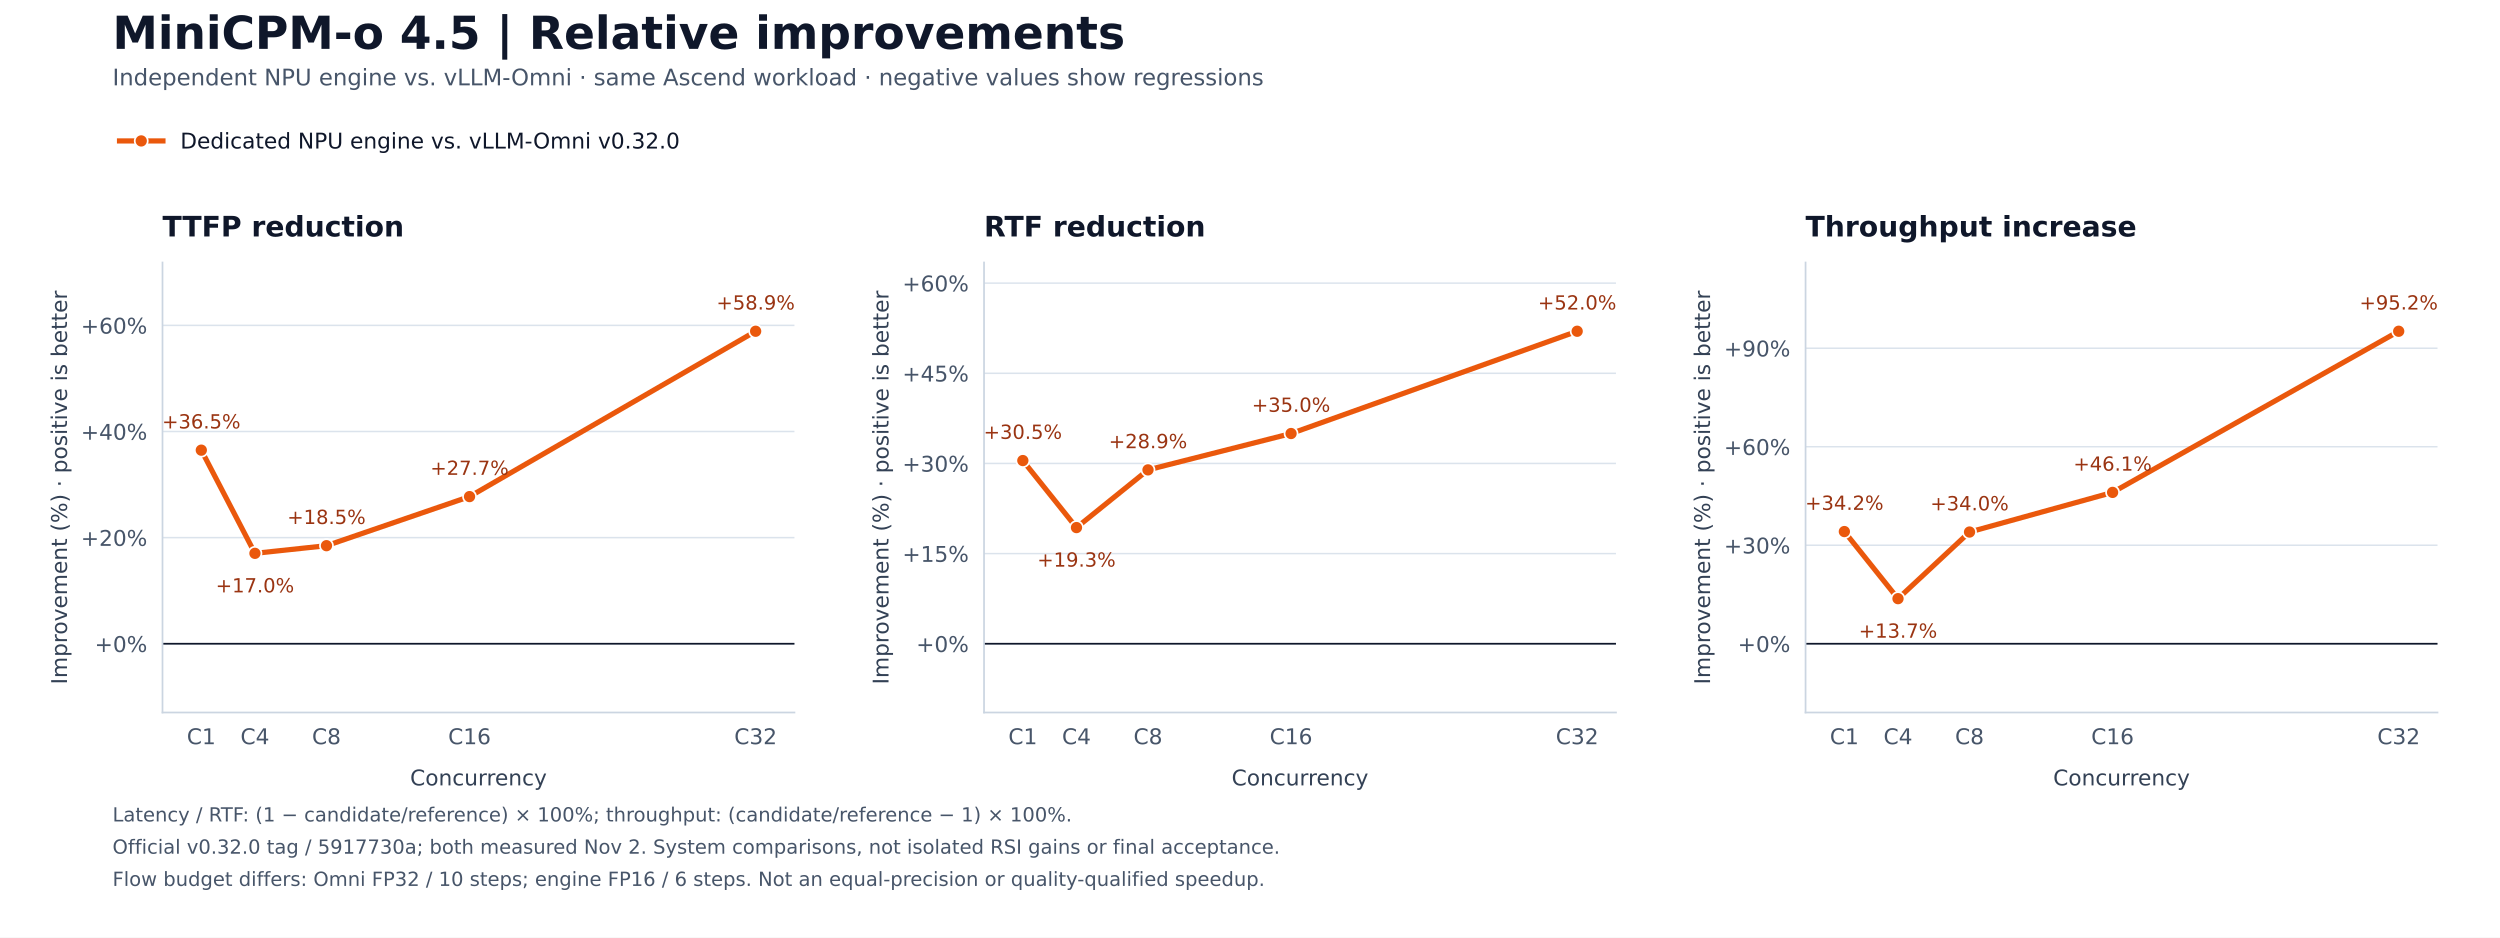
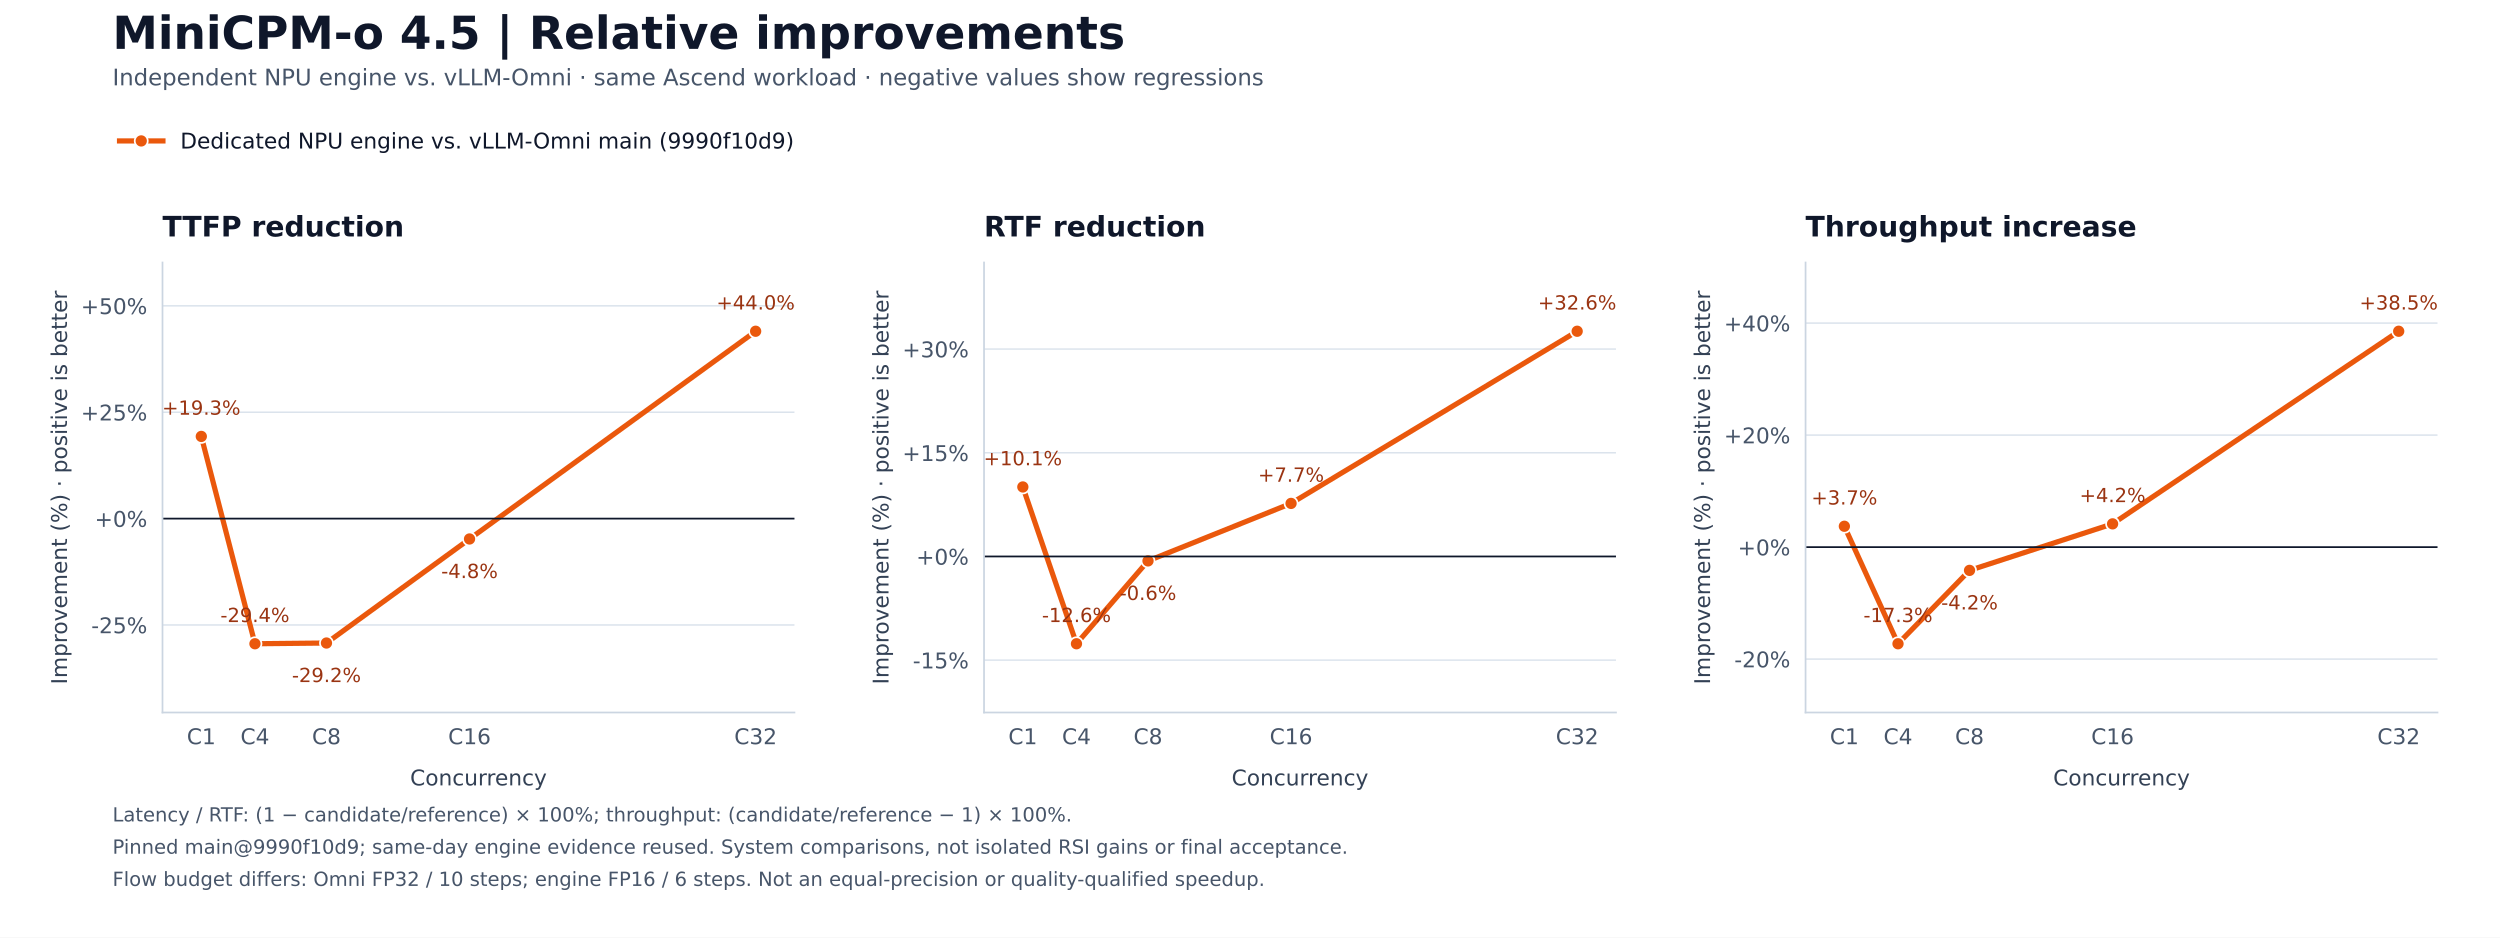
<svg xmlns="http://www.w3.org/2000/svg" xmlns:xlink="http://www.w3.org/1999/xlink" width="1152pt" height="432pt" viewBox="0 0 1152 432" version="1.1">
  <defs>
    <style type="text/css">*{stroke-linejoin: round; stroke-linecap: butt}</style>
  </defs>
  <g id="figure_1">
    <g id="patch_1">
      <path d="M 0 432 L 1152 432 L 1152 0 L 0 0 z " style="fill: #ffffff" />
    </g>
    <g id="axes_1">
      <g id="patch_2">
        <path d="M 74.88 328.32 L 366.08 328.32 L 366.08 120.96 L 74.88 120.96 z " style="fill: #ffffff" />
      </g>
      <g id="matplotlib.axis_1">
        <g id="xtick_1">
          <g id="line2d_1" />
          <g id="text_1">
            <text style="font-size: 10px; font-family: 'DejaVu Sans'; text-anchor: middle; fill: #475569" x="92.761" y="342.918" transform="rotate(-0 92.7607 342.9177)">C1</text>
          </g>
        </g>
        <g id="xtick_2">
          <g id="line2d_2" />
          <g id="text_2">
            <text style="font-size: 10px; font-family: 'DejaVu Sans'; text-anchor: middle; fill: #475569" x="117.481" y="342.918" transform="rotate(-0 117.4806 342.9177)">C4</text>
          </g>
        </g>
        <g id="xtick_3">
          <g id="line2d_3" />
          <g id="text_3">
            <text style="font-size: 10px; font-family: 'DejaVu Sans'; text-anchor: middle; fill: #475569" x="150.44" y="342.918" transform="rotate(-0 150.4404 342.9177)">C8</text>
          </g>
        </g>
        <g id="xtick_4">
          <g id="line2d_4" />
          <g id="text_4">
            <text style="font-size: 10px; font-family: 'DejaVu Sans'; text-anchor: middle; fill: #475569" x="216.36" y="342.918" transform="rotate(-0 216.36 342.9177)">C16</text>
          </g>
        </g>
        <g id="xtick_5">
          <g id="line2d_5" />
          <g id="text_5">
            <text style="font-size: 10px; font-family: 'DejaVu Sans'; text-anchor: middle; fill: #475569" x="348.199" y="342.918" transform="rotate(-0 348.1993 342.9177)">C32</text>
          </g>
        </g>
        <g id="text_6">
          <text style="font-size: 10px; font-family: 'DejaVu Sans'; text-anchor: middle; fill: #334155" x="220.48" y="361.918" transform="rotate(-0 220.48 361.9177)">Concurrency</text>
        </g>
      </g>
      <g id="matplotlib.axis_2">
        <g id="ytick_1">
          <g id="line2d_6">
-             <path d="M 74.88 296.64 L 366.08 296.64 " clip-path="url(#p04720bb817)" style="fill: none; stroke: #dbe3ec; stroke-width: 0.7; stroke-linecap: square" />
+             <path d="M 74.88 287.994 L 366.08 287.994 " clip-path="url(#p04720bb817)" style="fill: none; stroke: #dbe3ec; stroke-width: 0.7; stroke-linecap: square" />
          </g>
          <g id="line2d_7" />
          <g id="text_7">
-             <text style="font-size: 10px; font-family: 'DejaVu Sans'; text-anchor: end; fill: #475569" x="67.88" y="300.439" transform="rotate(-0 67.88 300.4388)">+0%</text>
+             <text style="font-size: 10px; font-family: 'DejaVu Sans'; text-anchor: end; fill: #475569" x="67.88" y="291.793" transform="rotate(-0 67.88 291.7928)">-25%</text>
          </g>
        </g>
        <g id="ytick_2">
          <g id="line2d_8">
-             <path d="M 74.88 247.74 L 366.08 247.74 " clip-path="url(#p04720bb817)" style="fill: none; stroke: #dbe3ec; stroke-width: 0.7; stroke-linecap: square" />
+             <path d="M 74.88 238.975 L 366.08 238.975 " clip-path="url(#p04720bb817)" style="fill: none; stroke: #dbe3ec; stroke-width: 0.7; stroke-linecap: square" />
          </g>
          <g id="line2d_9" />
          <g id="text_8">
-             <text style="font-size: 10px; font-family: 'DejaVu Sans'; text-anchor: end; fill: #475569" x="67.88" y="251.538" transform="rotate(-0 67.88 251.5384)">+20%</text>
+             <text style="font-size: 10px; font-family: 'DejaVu Sans'; text-anchor: end; fill: #475569" x="67.88" y="242.774" transform="rotate(-0 67.88 242.7735)">+0%</text>
          </g>
        </g>
        <g id="ytick_3">
          <g id="line2d_10">
-             <path d="M 74.88 198.839 L 366.08 198.839 " clip-path="url(#p04720bb817)" style="fill: none; stroke: #dbe3ec; stroke-width: 0.7; stroke-linecap: square" />
+             <path d="M 74.88 189.955 L 366.08 189.955 " clip-path="url(#p04720bb817)" style="fill: none; stroke: #dbe3ec; stroke-width: 0.7; stroke-linecap: square" />
          </g>
          <g id="line2d_11" />
          <g id="text_9">
-             <text style="font-size: 10px; font-family: 'DejaVu Sans'; text-anchor: end; fill: #475569" x="67.88" y="202.638" transform="rotate(-0 67.88 202.638)">+40%</text>
+             <text style="font-size: 10px; font-family: 'DejaVu Sans'; text-anchor: end; fill: #475569" x="67.88" y="193.754" transform="rotate(-0 67.88 193.7543)">+25%</text>
          </g>
        </g>
        <g id="ytick_4">
          <g id="line2d_12">
-             <path d="M 74.88 149.939 L 366.08 149.939 " clip-path="url(#p04720bb817)" style="fill: none; stroke: #dbe3ec; stroke-width: 0.7; stroke-linecap: square" />
+             <path d="M 74.88 140.936 L 366.08 140.936 " clip-path="url(#p04720bb817)" style="fill: none; stroke: #dbe3ec; stroke-width: 0.7; stroke-linecap: square" />
          </g>
          <g id="line2d_13" />
          <g id="text_10">
-             <text style="font-size: 10px; font-family: 'DejaVu Sans'; text-anchor: end; fill: #475569" x="67.88" y="153.738" transform="rotate(-0 67.88 153.7376)">+60%</text>
+             <text style="font-size: 10px; font-family: 'DejaVu Sans'; text-anchor: end; fill: #475569" x="67.88" y="144.735" transform="rotate(-0 67.88 144.7351)">+50%</text>
          </g>
        </g>
        <g id="text_11">
          <text style="font-size: 10px; font-family: 'DejaVu Sans'; text-anchor: middle; fill: #334155" x="30.871" y="224.64" transform="rotate(-90 30.87141 224.64)">Improvement (%) · positive is better</text>
        </g>
      </g>
      <g id="line2d_14">
-         <path d="M 92.761 207.435 L 117.481 254.978 L 150.44 251.451 L 216.36 228.833 L 348.199 152.64 " clip-path="url(#p04720bb817)" style="fill: none; stroke: #ea580c; stroke-width: 2.4; stroke-linecap: square" />
+         <path d="M 92.761 201.104 L 117.481 296.64 L 150.44 296.303 L 216.36 248.359 L 348.199 152.64 " clip-path="url(#p04720bb817)" style="fill: none; stroke: #ea580c; stroke-width: 2.4; stroke-linecap: square" />
        <defs>
          <path id="m6876b6296e" d="M 0 3 C 0.796 3 1.559 2.684 2.121 2.121 C 2.684 1.559 3 0.796 3 0 C 3 -0.796 2.684 -1.559 2.121 -2.121 C 1.559 -2.684 0.796 -3 0 -3 C -0.796 -3 -1.559 -2.684 -2.121 -2.121 C -2.684 -1.559 -3 -0.796 -3 0 C -3 0.796 -2.684 1.559 -2.121 2.121 C -1.559 2.684 -0.796 3 0 3 z " style="stroke: #ffffff; stroke-width: 0.8" />
        </defs>
        <g clip-path="url(#p04720bb817)">
-           <use xlink:href="#m6876b6296e" x="92.761" y="207.435" style="fill: #ea580c; stroke: #ffffff; stroke-width: 0.8" />
-           <use xlink:href="#m6876b6296e" x="117.481" y="254.978" style="fill: #ea580c; stroke: #ffffff; stroke-width: 0.8" />
-           <use xlink:href="#m6876b6296e" x="150.44" y="251.451" style="fill: #ea580c; stroke: #ffffff; stroke-width: 0.8" />
-           <use xlink:href="#m6876b6296e" x="216.36" y="228.833" style="fill: #ea580c; stroke: #ffffff; stroke-width: 0.8" />
+           <use xlink:href="#m6876b6296e" x="92.761" y="201.104" style="fill: #ea580c; stroke: #ffffff; stroke-width: 0.8" />
+           <use xlink:href="#m6876b6296e" x="117.481" y="296.64" style="fill: #ea580c; stroke: #ffffff; stroke-width: 0.8" />
+           <use xlink:href="#m6876b6296e" x="150.44" y="296.303" style="fill: #ea580c; stroke: #ffffff; stroke-width: 0.8" />
+           <use xlink:href="#m6876b6296e" x="216.36" y="248.359" style="fill: #ea580c; stroke: #ffffff; stroke-width: 0.8" />
          <use xlink:href="#m6876b6296e" x="348.199" y="152.64" style="fill: #ea580c; stroke: #ffffff; stroke-width: 0.8" />
        </g>
      </g>
      <g id="line2d_15">
-         <path d="M 74.88 296.64 L 366.08 296.64 " clip-path="url(#p04720bb817)" style="fill: none; stroke: #0f172a; stroke-width: 0.8; stroke-linecap: square" />
+         <path d="M 74.88 238.975 L 366.08 238.975 " clip-path="url(#p04720bb817)" style="fill: none; stroke: #0f172a; stroke-width: 0.8; stroke-linecap: square" />
      </g>
      <g id="patch_3">
        <path d="M 74.88 328.32 L 74.88 120.96 " style="fill: none; stroke: #cbd5e1; stroke-width: 0.8; stroke-linejoin: miter; stroke-linecap: square" />
      </g>
      <g id="patch_4">
        <path d="M 74.88 328.32 L 366.08 328.32 " style="fill: none; stroke: #cbd5e1; stroke-width: 0.8; stroke-linejoin: miter; stroke-linecap: square" />
      </g>
      <g id="text_12">
-         <text style="font-size: 9px; font-family: 'DejaVu Sans'; text-anchor: middle; fill: #9a3412" x="92.761" y="197.435" transform="rotate(-0 92.7607 197.4351)">+36.5%</text>
+         <text style="font-size: 9px; font-family: 'DejaVu Sans'; text-anchor: middle; fill: #9a3412" x="92.761" y="191.104" transform="rotate(-0 92.7607 191.1038)">+19.3%</text>
      </g>
      <g id="text_13">
-         <text style="font-size: 9px; font-family: 'DejaVu Sans'; text-anchor: middle; fill: #9a3412" x="117.481" y="272.978" transform="rotate(-0 117.4806 272.9777)">+17.0%</text>
+         <text style="font-size: 9px; font-family: 'DejaVu Sans'; text-anchor: middle; fill: #9a3412" x="117.481" y="286.64" transform="rotate(-0 117.4806 286.64)">-29.4%</text>
      </g>
      <g id="text_14">
-         <text style="font-size: 9px; font-family: 'DejaVu Sans'; text-anchor: middle; fill: #9a3412" x="150.44" y="241.451" transform="rotate(-0 150.4404 241.4514)">+18.5%</text>
+         <text style="font-size: 9px; font-family: 'DejaVu Sans'; text-anchor: middle; fill: #9a3412" x="150.44" y="314.303" transform="rotate(-0 150.4404 314.3029)">-29.2%</text>
      </g>
      <g id="text_15">
-         <text style="font-size: 9px; font-family: 'DejaVu Sans'; text-anchor: middle; fill: #9a3412" x="216.36" y="218.833" transform="rotate(-0 216.36 218.8328)">+27.7%</text>
+         <text style="font-size: 9px; font-family: 'DejaVu Sans'; text-anchor: middle; fill: #9a3412" x="216.36" y="266.359" transform="rotate(-0 216.36 266.3588)">-4.8%</text>
      </g>
      <g id="text_16">
-         <text style="font-size: 9px; font-family: 'DejaVu Sans'; text-anchor: middle; fill: #9a3412" x="348.199" y="142.64" transform="rotate(-0 348.1993 142.64)">+58.9%</text>
+         <text style="font-size: 9px; font-family: 'DejaVu Sans'; text-anchor: middle; fill: #9a3412" x="348.199" y="142.64" transform="rotate(-0 348.1993 142.64)">+44.0%</text>
      </g>
      <g id="text_17">
        <text style="font-weight: 700; font-size: 13px; font-family: 'DejaVu Sans'; text-anchor: start; fill: #0f172a" x="74.88" y="108.96" transform="rotate(-0 74.88 108.96)">TTFP reduction</text>
      </g>
    </g>
    <g id="axes_2">
      <g id="patch_5">
        <path d="M 453.44 328.32 L 744.64 328.32 L 744.64 120.96 L 453.44 120.96 z " style="fill: #ffffff" />
      </g>
      <g id="matplotlib.axis_3">
        <g id="xtick_6">
          <g id="line2d_16" />
          <g id="text_18">
            <text style="font-size: 10px; font-family: 'DejaVu Sans'; text-anchor: middle; fill: #475569" x="471.321" y="342.918" transform="rotate(-0 471.3207 342.9177)">C1</text>
          </g>
        </g>
        <g id="xtick_7">
          <g id="line2d_17" />
          <g id="text_19">
            <text style="font-size: 10px; font-family: 'DejaVu Sans'; text-anchor: middle; fill: #475569" x="496.041" y="342.918" transform="rotate(-0 496.0406 342.9177)">C4</text>
          </g>
        </g>
        <g id="xtick_8">
          <g id="line2d_18" />
          <g id="text_20">
            <text style="font-size: 10px; font-family: 'DejaVu Sans'; text-anchor: middle; fill: #475569" x="529" y="342.918" transform="rotate(-0 529.0004 342.9177)">C8</text>
          </g>
        </g>
        <g id="xtick_9">
          <g id="line2d_19" />
          <g id="text_21">
            <text style="font-size: 10px; font-family: 'DejaVu Sans'; text-anchor: middle; fill: #475569" x="594.92" y="342.918" transform="rotate(-0 594.92 342.9177)">C16</text>
          </g>
        </g>
        <g id="xtick_10">
          <g id="line2d_20" />
          <g id="text_22">
            <text style="font-size: 10px; font-family: 'DejaVu Sans'; text-anchor: middle; fill: #475569" x="726.759" y="342.918" transform="rotate(-0 726.7593 342.9177)">C32</text>
          </g>
        </g>
        <g id="text_23">
          <text style="font-size: 10px; font-family: 'DejaVu Sans'; text-anchor: middle; fill: #334155" x="599.04" y="361.918" transform="rotate(-0 599.04 361.9177)">Concurrency</text>
        </g>
      </g>
      <g id="matplotlib.axis_4">
        <g id="ytick_5">
          <g id="line2d_21">
-             <path d="M 453.44 296.64 L 744.64 296.64 " clip-path="url(#p9f54a8885c)" style="fill: none; stroke: #dbe3ec; stroke-width: 0.7; stroke-linecap: square" />
+             <path d="M 453.44 304.187 L 744.64 304.187 " clip-path="url(#p9f54a8885c)" style="fill: none; stroke: #dbe3ec; stroke-width: 0.7; stroke-linecap: square" />
          </g>
          <g id="line2d_22" />
          <g id="text_24">
-             <text style="font-size: 10px; font-family: 'DejaVu Sans'; text-anchor: end; fill: #475569" x="446.44" y="300.439" transform="rotate(-0 446.44 300.4388)">+0%</text>
+             <text style="font-size: 10px; font-family: 'DejaVu Sans'; text-anchor: end; fill: #475569" x="446.44" y="307.986" transform="rotate(-0 446.44 307.9859)">-15%</text>
          </g>
        </g>
        <g id="ytick_6">
          <g id="line2d_23">
-             <path d="M 453.44 255.096 L 744.64 255.096 " clip-path="url(#p9f54a8885c)" style="fill: none; stroke: #dbe3ec; stroke-width: 0.7; stroke-linecap: square" />
+             <path d="M 453.44 256.409 L 744.64 256.409 " clip-path="url(#p9f54a8885c)" style="fill: none; stroke: #dbe3ec; stroke-width: 0.7; stroke-linecap: square" />
          </g>
          <g id="line2d_24" />
          <g id="text_25">
-             <text style="font-size: 10px; font-family: 'DejaVu Sans'; text-anchor: end; fill: #475569" x="446.44" y="258.895" transform="rotate(-0 446.44 258.895)">+15%</text>
+             <text style="font-size: 10px; font-family: 'DejaVu Sans'; text-anchor: end; fill: #475569" x="446.44" y="260.208" transform="rotate(-0 446.44 260.2083)">+0%</text>
          </g>
        </g>
        <g id="ytick_7">
          <g id="line2d_25">
-             <path d="M 453.44 213.552 L 744.64 213.552 " clip-path="url(#p9f54a8885c)" style="fill: none; stroke: #dbe3ec; stroke-width: 0.7; stroke-linecap: square" />
+             <path d="M 453.44 208.632 L 744.64 208.632 " clip-path="url(#p9f54a8885c)" style="fill: none; stroke: #dbe3ec; stroke-width: 0.7; stroke-linecap: square" />
          </g>
          <g id="line2d_26" />
          <g id="text_26">
-             <text style="font-size: 10px; font-family: 'DejaVu Sans'; text-anchor: end; fill: #475569" x="446.44" y="217.351" transform="rotate(-0 446.44 217.3511)">+30%</text>
+             <text style="font-size: 10px; font-family: 'DejaVu Sans'; text-anchor: end; fill: #475569" x="446.44" y="212.431" transform="rotate(-0 446.44 212.4307)">+15%</text>
          </g>
        </g>
        <g id="ytick_8">
          <g id="line2d_27">
-             <path d="M 453.44 172.008 L 744.64 172.008 " clip-path="url(#p9f54a8885c)" style="fill: none; stroke: #dbe3ec; stroke-width: 0.7; stroke-linecap: square" />
+             <path d="M 453.44 160.854 L 744.64 160.854 " clip-path="url(#p9f54a8885c)" style="fill: none; stroke: #dbe3ec; stroke-width: 0.7; stroke-linecap: square" />
          </g>
          <g id="line2d_28" />
          <g id="text_27">
-             <text style="font-size: 10px; font-family: 'DejaVu Sans'; text-anchor: end; fill: #475569" x="446.44" y="175.807" transform="rotate(-0 446.44 175.8072)">+45%</text>
-           </g>
-         </g>
-         <g id="ytick_9">
-           <g id="line2d_29">
-             <path d="M 453.44 130.465 L 744.64 130.465 " clip-path="url(#p9f54a8885c)" style="fill: none; stroke: #dbe3ec; stroke-width: 0.7; stroke-linecap: square" />
-           </g>
-           <g id="line2d_30" />
-           <g id="text_28">
-             <text style="font-size: 10px; font-family: 'DejaVu Sans'; text-anchor: end; fill: #475569" x="446.44" y="134.263" transform="rotate(-0 446.44 134.2634)">+60%</text>
-           </g>
-         </g>
-         <g id="text_29">
+             <text style="font-size: 10px; font-family: 'DejaVu Sans'; text-anchor: end; fill: #475569" x="446.44" y="164.653" transform="rotate(-0 446.44 164.6531)">+30%</text>
+           </g>
+         </g>
+         <g id="text_28">
          <text style="font-size: 10px; font-family: 'DejaVu Sans'; text-anchor: middle; fill: #334155" x="409.431" y="224.64" transform="rotate(-90 409.4314 224.64)">Improvement (%) · positive is better</text>
        </g>
      </g>
-       <g id="line2d_31">
-         <path d="M 471.321 212.228 L 496.041 243.11 L 529 216.517 L 594.92 199.767 L 726.759 152.64 " clip-path="url(#p9f54a8885c)" style="fill: none; stroke: #ea580c; stroke-width: 2.4; stroke-linecap: square" />
+       <g id="line2d_29">
+         <path d="M 471.321 224.391 L 496.041 296.64 L 529 258.464 L 594.92 231.97 L 726.759 152.64 " clip-path="url(#p9f54a8885c)" style="fill: none; stroke: #ea580c; stroke-width: 2.4; stroke-linecap: square" />
        <g clip-path="url(#p9f54a8885c)">
-           <use xlink:href="#m6876b6296e" x="471.321" y="212.228" style="fill: #ea580c; stroke: #ffffff; stroke-width: 0.8" />
-           <use xlink:href="#m6876b6296e" x="496.041" y="243.11" style="fill: #ea580c; stroke: #ffffff; stroke-width: 0.8" />
-           <use xlink:href="#m6876b6296e" x="529" y="216.517" style="fill: #ea580c; stroke: #ffffff; stroke-width: 0.8" />
-           <use xlink:href="#m6876b6296e" x="594.92" y="199.767" style="fill: #ea580c; stroke: #ffffff; stroke-width: 0.8" />
+           <use xlink:href="#m6876b6296e" x="471.321" y="224.391" style="fill: #ea580c; stroke: #ffffff; stroke-width: 0.8" />
+           <use xlink:href="#m6876b6296e" x="496.041" y="296.64" style="fill: #ea580c; stroke: #ffffff; stroke-width: 0.8" />
+           <use xlink:href="#m6876b6296e" x="529" y="258.464" style="fill: #ea580c; stroke: #ffffff; stroke-width: 0.8" />
+           <use xlink:href="#m6876b6296e" x="594.92" y="231.97" style="fill: #ea580c; stroke: #ffffff; stroke-width: 0.8" />
          <use xlink:href="#m6876b6296e" x="726.759" y="152.64" style="fill: #ea580c; stroke: #ffffff; stroke-width: 0.8" />
        </g>
      </g>
-       <g id="line2d_32">
-         <path d="M 453.44 296.64 L 744.64 296.64 " clip-path="url(#p9f54a8885c)" style="fill: none; stroke: #0f172a; stroke-width: 0.8; stroke-linecap: square" />
+       <g id="line2d_30">
+         <path d="M 453.44 256.409 L 744.64 256.409 " clip-path="url(#p9f54a8885c)" style="fill: none; stroke: #0f172a; stroke-width: 0.8; stroke-linecap: square" />
      </g>
      <g id="patch_6">
        <path d="M 453.44 328.32 L 453.44 120.96 " style="fill: none; stroke: #cbd5e1; stroke-width: 0.8; stroke-linejoin: miter; stroke-linecap: square" />
      </g>
      <g id="patch_7">
        <path d="M 453.44 328.32 L 744.64 328.32 " style="fill: none; stroke: #cbd5e1; stroke-width: 0.8; stroke-linejoin: miter; stroke-linecap: square" />
      </g>
+       <g id="text_29">
+         <text style="font-size: 9px; font-family: 'DejaVu Sans'; text-anchor: middle; fill: #9a3412" x="471.321" y="214.391" transform="rotate(-0 471.3207 214.3907)">+10.1%</text>
+       </g>
      <g id="text_30">
-         <text style="font-size: 9px; font-family: 'DejaVu Sans'; text-anchor: middle; fill: #9a3412" x="471.321" y="202.228" transform="rotate(-0 471.3207 202.228)">+30.5%</text>
+         <text style="font-size: 9px; font-family: 'DejaVu Sans'; text-anchor: middle; fill: #9a3412" x="496.041" y="286.64" transform="rotate(-0 496.0406 286.64)">-12.6%</text>
      </g>
      <g id="text_31">
-         <text style="font-size: 9px; font-family: 'DejaVu Sans'; text-anchor: middle; fill: #9a3412" x="496.041" y="261.11" transform="rotate(-0 496.0406 261.1099)">+19.3%</text>
+         <text style="font-size: 9px; font-family: 'DejaVu Sans'; text-anchor: middle; fill: #9a3412" x="529" y="276.464" transform="rotate(-0 529.0004 276.4644)">-0.6%</text>
      </g>
      <g id="text_32">
-         <text style="font-size: 9px; font-family: 'DejaVu Sans'; text-anchor: middle; fill: #9a3412" x="529" y="206.517" transform="rotate(-0 529.0004 206.5166)">+28.9%</text>
+         <text style="font-size: 9px; font-family: 'DejaVu Sans'; text-anchor: middle; fill: #9a3412" x="594.92" y="221.97" transform="rotate(-0 594.92 221.9697)">+7.7%</text>
      </g>
      <g id="text_33">
-         <text style="font-size: 9px; font-family: 'DejaVu Sans'; text-anchor: middle; fill: #9a3412" x="594.92" y="189.767" transform="rotate(-0 594.92 189.7672)">+35.0%</text>
+         <text style="font-size: 9px; font-family: 'DejaVu Sans'; text-anchor: middle; fill: #9a3412" x="726.759" y="142.64" transform="rotate(-0 726.7593 142.64)">+32.6%</text>
      </g>
      <g id="text_34">
-         <text style="font-size: 9px; font-family: 'DejaVu Sans'; text-anchor: middle; fill: #9a3412" x="726.759" y="142.64" transform="rotate(-0 726.7593 142.64)">+52.0%</text>
-       </g>
-       <g id="text_35">
        <text style="font-weight: 700; font-size: 13px; font-family: 'DejaVu Sans'; text-anchor: start; fill: #0f172a" x="453.44" y="108.96" transform="rotate(-0 453.44 108.96)">RTF reduction</text>
      </g>
    </g>
    <g id="axes_3">
      <g id="patch_8">
        <path d="M 832 328.32 L 1123.2 328.32 L 1123.2 120.96 L 832 120.96 z " style="fill: #ffffff" />
      </g>
      <g id="matplotlib.axis_5">
        <g id="xtick_11">
+           <g id="line2d_31" />
+           <g id="text_35">
+             <text style="font-size: 10px; font-family: 'DejaVu Sans'; text-anchor: middle; fill: #475569" x="849.881" y="342.918" transform="rotate(-0 849.8807 342.9177)">C1</text>
+           </g>
+         </g>
+         <g id="xtick_12">
+           <g id="line2d_32" />
+           <g id="text_36">
+             <text style="font-size: 10px; font-family: 'DejaVu Sans'; text-anchor: middle; fill: #475569" x="874.601" y="342.918" transform="rotate(-0 874.6006 342.9177)">C4</text>
+           </g>
+         </g>
+         <g id="xtick_13">
          <g id="line2d_33" />
-           <g id="text_36">
-             <text style="font-size: 10px; font-family: 'DejaVu Sans'; text-anchor: middle; fill: #475569" x="849.881" y="342.918" transform="rotate(-0 849.8807 342.9177)">C1</text>
-           </g>
-         </g>
-         <g id="xtick_12">
+           <g id="text_37">
+             <text style="font-size: 10px; font-family: 'DejaVu Sans'; text-anchor: middle; fill: #475569" x="907.56" y="342.918" transform="rotate(-0 907.5604 342.9177)">C8</text>
+           </g>
+         </g>
+         <g id="xtick_14">
          <g id="line2d_34" />
-           <g id="text_37">
-             <text style="font-size: 10px; font-family: 'DejaVu Sans'; text-anchor: middle; fill: #475569" x="874.601" y="342.918" transform="rotate(-0 874.6006 342.9177)">C4</text>
-           </g>
-         </g>
-         <g id="xtick_13">
+           <g id="text_38">
+             <text style="font-size: 10px; font-family: 'DejaVu Sans'; text-anchor: middle; fill: #475569" x="973.48" y="342.918" transform="rotate(-0 973.48 342.9177)">C16</text>
+           </g>
+         </g>
+         <g id="xtick_15">
          <g id="line2d_35" />
-           <g id="text_38">
-             <text style="font-size: 10px; font-family: 'DejaVu Sans'; text-anchor: middle; fill: #475569" x="907.56" y="342.918" transform="rotate(-0 907.5604 342.9177)">C8</text>
-           </g>
-         </g>
-         <g id="xtick_14">
-           <g id="line2d_36" />
          <g id="text_39">
-             <text style="font-size: 10px; font-family: 'DejaVu Sans'; text-anchor: middle; fill: #475569" x="973.48" y="342.918" transform="rotate(-0 973.48 342.9177)">C16</text>
-           </g>
-         </g>
-         <g id="xtick_15">
+             <text style="font-size: 10px; font-family: 'DejaVu Sans'; text-anchor: middle; fill: #475569" x="1105.319" y="342.918" transform="rotate(-0 1105.319 342.9177)">C32</text>
+           </g>
+         </g>
+         <g id="text_40">
+           <text style="font-size: 10px; font-family: 'DejaVu Sans'; text-anchor: middle; fill: #334155" x="977.6" y="361.918" transform="rotate(-0 977.6 361.9177)">Concurrency</text>
+         </g>
+       </g>
+       <g id="matplotlib.axis_6">
+         <g id="ytick_9">
+           <g id="line2d_36">
+             <path d="M 832 303.72 L 1123.2 303.72 " clip-path="url(#pe5b4a1e5d3)" style="fill: none; stroke: #dbe3ec; stroke-width: 0.7; stroke-linecap: square" />
+           </g>
          <g id="line2d_37" />
-           <g id="text_40">
-             <text style="font-size: 10px; font-family: 'DejaVu Sans'; text-anchor: middle; fill: #475569" x="1105.319" y="342.918" transform="rotate(-0 1105.319 342.9177)">C32</text>
-           </g>
-         </g>
-         <g id="text_41">
-           <text style="font-size: 10px; font-family: 'DejaVu Sans'; text-anchor: middle; fill: #334155" x="977.6" y="361.918" transform="rotate(-0 977.6 361.9177)">Concurrency</text>
-         </g>
-       </g>
-       <g id="matplotlib.axis_6">
+           <g id="text_41">
+             <text style="font-size: 10px; font-family: 'DejaVu Sans'; text-anchor: end; fill: #475569" x="825" y="307.519" transform="rotate(-0 825 307.5191)">-20%</text>
+           </g>
+         </g>
        <g id="ytick_10">
          <g id="line2d_38">
-             <path d="M 832 296.64 L 1123.2 296.64 " clip-path="url(#pe5b4a1e5d3)" style="fill: none; stroke: #dbe3ec; stroke-width: 0.7; stroke-linecap: square" />
+             <path d="M 832 252.109 L 1123.2 252.109 " clip-path="url(#pe5b4a1e5d3)" style="fill: none; stroke: #dbe3ec; stroke-width: 0.7; stroke-linecap: square" />
          </g>
          <g id="line2d_39" />
          <g id="text_42">
-             <text style="font-size: 10px; font-family: 'DejaVu Sans'; text-anchor: end; fill: #475569" x="825" y="300.439" transform="rotate(-0 825 300.4388)">+0%</text>
+             <text style="font-size: 10px; font-family: 'DejaVu Sans'; text-anchor: end; fill: #475569" x="825" y="255.908" transform="rotate(-0 825 255.9082)">+0%</text>
          </g>
        </g>
        <g id="ytick_11">
          <g id="line2d_40">
-             <path d="M 832 251.246 L 1123.2 251.246 " clip-path="url(#pe5b4a1e5d3)" style="fill: none; stroke: #dbe3ec; stroke-width: 0.7; stroke-linecap: square" />
+             <path d="M 832 200.499 L 1123.2 200.499 " clip-path="url(#pe5b4a1e5d3)" style="fill: none; stroke: #dbe3ec; stroke-width: 0.7; stroke-linecap: square" />
          </g>
          <g id="line2d_41" />
          <g id="text_43">
-             <text style="font-size: 10px; font-family: 'DejaVu Sans'; text-anchor: end; fill: #475569" x="825" y="255.045" transform="rotate(-0 825 255.045)">+30%</text>
+             <text style="font-size: 10px; font-family: 'DejaVu Sans'; text-anchor: end; fill: #475569" x="825" y="204.297" transform="rotate(-0 825 204.2974)">+20%</text>
          </g>
        </g>
        <g id="ytick_12">
          <g id="line2d_42">
-             <path d="M 832 205.852 L 1123.2 205.852 " clip-path="url(#pe5b4a1e5d3)" style="fill: none; stroke: #dbe3ec; stroke-width: 0.7; stroke-linecap: square" />
+             <path d="M 832 148.888 L 1123.2 148.888 " clip-path="url(#pe5b4a1e5d3)" style="fill: none; stroke: #dbe3ec; stroke-width: 0.7; stroke-linecap: square" />
          </g>
          <g id="line2d_43" />
          <g id="text_44">
-             <text style="font-size: 10px; font-family: 'DejaVu Sans'; text-anchor: end; fill: #475569" x="825" y="209.651" transform="rotate(-0 825 209.6511)">+60%</text>
-           </g>
-         </g>
-         <g id="ytick_13">
-           <g id="line2d_44">
-             <path d="M 832 160.458 L 1123.2 160.458 " clip-path="url(#pe5b4a1e5d3)" style="fill: none; stroke: #dbe3ec; stroke-width: 0.7; stroke-linecap: square" />
-           </g>
-           <g id="line2d_45" />
-           <g id="text_45">
-             <text style="font-size: 10px; font-family: 'DejaVu Sans'; text-anchor: end; fill: #475569" x="825" y="164.257" transform="rotate(-0 825 164.2573)">+90%</text>
-           </g>
-         </g>
-         <g id="text_46">
+             <text style="font-size: 10px; font-family: 'DejaVu Sans'; text-anchor: end; fill: #475569" x="825" y="152.687" transform="rotate(-0 825 152.6865)">+40%</text>
+           </g>
+         </g>
+         <g id="text_45">
          <text style="font-size: 10px; font-family: 'DejaVu Sans'; text-anchor: middle; fill: #334155" x="787.991" y="224.64" transform="rotate(-90 787.9914 224.64)">Improvement (%) · positive is better</text>
        </g>
      </g>
-       <g id="line2d_46">
-         <path d="M 849.881 244.946 L 874.601 275.862 L 907.56 245.162 L 973.48 226.897 L 1105.319 152.64 " clip-path="url(#pe5b4a1e5d3)" style="fill: none; stroke: #ea580c; stroke-width: 2.4; stroke-linecap: square" />
+       <g id="line2d_44">
+         <path d="M 849.881 242.501 L 874.601 296.64 L 907.56 262.83 L 973.48 241.393 L 1105.319 152.64 " clip-path="url(#pe5b4a1e5d3)" style="fill: none; stroke: #ea580c; stroke-width: 2.4; stroke-linecap: square" />
        <g clip-path="url(#pe5b4a1e5d3)">
-           <use xlink:href="#m6876b6296e" x="849.881" y="244.946" style="fill: #ea580c; stroke: #ffffff; stroke-width: 0.8" />
-           <use xlink:href="#m6876b6296e" x="874.601" y="275.862" style="fill: #ea580c; stroke: #ffffff; stroke-width: 0.8" />
-           <use xlink:href="#m6876b6296e" x="907.56" y="245.162" style="fill: #ea580c; stroke: #ffffff; stroke-width: 0.8" />
-           <use xlink:href="#m6876b6296e" x="973.48" y="226.897" style="fill: #ea580c; stroke: #ffffff; stroke-width: 0.8" />
+           <use xlink:href="#m6876b6296e" x="849.881" y="242.501" style="fill: #ea580c; stroke: #ffffff; stroke-width: 0.8" />
+           <use xlink:href="#m6876b6296e" x="874.601" y="296.64" style="fill: #ea580c; stroke: #ffffff; stroke-width: 0.8" />
+           <use xlink:href="#m6876b6296e" x="907.56" y="262.83" style="fill: #ea580c; stroke: #ffffff; stroke-width: 0.8" />
+           <use xlink:href="#m6876b6296e" x="973.48" y="241.393" style="fill: #ea580c; stroke: #ffffff; stroke-width: 0.8" />
          <use xlink:href="#m6876b6296e" x="1105.319" y="152.64" style="fill: #ea580c; stroke: #ffffff; stroke-width: 0.8" />
        </g>
      </g>
-       <g id="line2d_47">
-         <path d="M 832 296.64 L 1123.2 296.64 " clip-path="url(#pe5b4a1e5d3)" style="fill: none; stroke: #0f172a; stroke-width: 0.8; stroke-linecap: square" />
+       <g id="line2d_45">
+         <path d="M 832 252.109 L 1123.2 252.109 " clip-path="url(#pe5b4a1e5d3)" style="fill: none; stroke: #0f172a; stroke-width: 0.8; stroke-linecap: square" />
      </g>
      <g id="patch_9">
        <path d="M 832 328.32 L 832 120.96 " style="fill: none; stroke: #cbd5e1; stroke-width: 0.8; stroke-linejoin: miter; stroke-linecap: square" />
      </g>
      <g id="patch_10">
        <path d="M 832 328.32 L 1123.2 328.32 " style="fill: none; stroke: #cbd5e1; stroke-width: 0.8; stroke-linejoin: miter; stroke-linecap: square" />
      </g>
+       <g id="text_46">
+         <text style="font-size: 9px; font-family: 'DejaVu Sans'; text-anchor: middle; fill: #9a3412" x="849.881" y="232.501" transform="rotate(-0 849.8807 232.5011)">+3.7%</text>
+       </g>
      <g id="text_47">
-         <text style="font-size: 9px; font-family: 'DejaVu Sans'; text-anchor: middle; fill: #9a3412" x="849.881" y="234.946" transform="rotate(-0 849.8807 234.9462)">+34.2%</text>
+         <text style="font-size: 9px; font-family: 'DejaVu Sans'; text-anchor: middle; fill: #9a3412" x="874.601" y="286.64" transform="rotate(-0 874.6006 286.64)">-17.3%</text>
      </g>
      <g id="text_48">
-         <text style="font-size: 9px; font-family: 'DejaVu Sans'; text-anchor: middle; fill: #9a3412" x="874.601" y="293.862" transform="rotate(-0 874.6006 293.862)">+13.7%</text>
+         <text style="font-size: 9px; font-family: 'DejaVu Sans'; text-anchor: middle; fill: #9a3412" x="907.56" y="280.83" transform="rotate(-0 907.5604 280.8303)">-4.2%</text>
      </g>
      <g id="text_49">
-         <text style="font-size: 9px; font-family: 'DejaVu Sans'; text-anchor: middle; fill: #9a3412" x="907.56" y="235.162" transform="rotate(-0 907.5604 235.1622)">+34.0%</text>
+         <text style="font-size: 9px; font-family: 'DejaVu Sans'; text-anchor: middle; fill: #9a3412" x="973.48" y="231.393" transform="rotate(-0 973.48 231.3925)">+4.2%</text>
      </g>
      <g id="text_50">
-         <text style="font-size: 9px; font-family: 'DejaVu Sans'; text-anchor: middle; fill: #9a3412" x="973.48" y="216.897" transform="rotate(-0 973.48 216.8974)">+46.1%</text>
+         <text style="font-size: 9px; font-family: 'DejaVu Sans'; text-anchor: middle; fill: #9a3412" x="1105.319" y="142.64" transform="rotate(-0 1105.319 142.64)">+38.5%</text>
      </g>
      <g id="text_51">
-         <text style="font-size: 9px; font-family: 'DejaVu Sans'; text-anchor: middle; fill: #9a3412" x="1105.319" y="142.64" transform="rotate(-0 1105.319 142.64)">+95.2%</text>
-       </g>
-       <g id="text_52">
        <text style="font-weight: 700; font-size: 13px; font-family: 'DejaVu Sans'; text-anchor: start; fill: #0f172a" x="832" y="108.96" transform="rotate(-0 832 108.96)">Throughput increase</text>
      </g>
    </g>
+     <g id="text_52">
+       <text style="font-weight: 700; font-size: 21px; font-family: 'DejaVu Sans'; text-anchor: start; fill: #0f172a" x="51.84" y="22.529" transform="rotate(-0 51.84 22.52859)">MiniCPM-o 4.5 | Relative improvements</text>
+     </g>
    <g id="text_53">
-       <text style="font-weight: 700; font-size: 21px; font-family: 'DejaVu Sans'; text-anchor: start; fill: #0f172a" x="51.84" y="22.529" transform="rotate(-0 51.84 22.52859)">MiniCPM-o 4.5 | Relative improvements</text>
+       <text style="font-size: 10.5px; font-family: 'DejaVu Sans'; text-anchor: start; fill: #475569" x="51.84" y="39.312" transform="rotate(-0 51.84 39.312)">Independent NPU engine vs. vLLM-Omni · same Ascend workload · negative values show regressions</text>
    </g>
    <g id="text_54">
-       <text style="font-size: 10.5px; font-family: 'DejaVu Sans'; text-anchor: start; fill: #475569" x="51.84" y="39.312" transform="rotate(-0 51.84 39.312)">Independent NPU engine vs. vLLM-Omni · same Ascend workload · negative values show regressions</text>
-     </g>
-     <g id="text_55">
      <text style="font-size: 9px; font-family: 'DejaVu Sans'; fill: #475569" transform="translate(51.84 378.54)">Latency / RTF: (1 − candidate/reference) × 100%; throughput: (candidate/reference − 1) × 100%.</text>
-       <text style="font-size: 9px; font-family: 'DejaVu Sans'; fill: #475569" transform="translate(51.84 393.39)">Official v0.32.0 tag / 5917730a; both measured Nov 2. System comparisons, not isolated RSI gains or final acceptance.</text>
+       <text style="font-size: 9px; font-family: 'DejaVu Sans'; fill: #475569" transform="translate(51.84 393.39)">Pinned main@9990f10d9; same-day engine evidence reused. System comparisons, not isolated RSI gains or final acceptance.</text>
      <text style="font-size: 9px; font-family: 'DejaVu Sans'; fill: #475569" transform="translate(51.84 408.24)">Flow budget differs: Omni FP32 / 10 steps; engine FP16 / 6 steps. Not an equal-precision or quality-qualified speedup.</text>
    </g>
    <g id="legend_1">
-       <g id="line2d_48">
+       <g id="line2d_46">
        <path d="M 55.08 64.938 L 65.08 64.938 L 75.08 64.938 " style="fill: none; stroke: #ea580c; stroke-width: 2.4; stroke-linecap: square" />
        <g>
          <use xlink:href="#m6876b6296e" x="65.08" y="64.938" style="fill: #ea580c; stroke: #ffffff; stroke-width: 0.8" />
        </g>
      </g>
-       <g id="text_56">
-         <text style="font-size: 10px; font-family: 'DejaVu Sans'; text-anchor: start; fill: #0f172a" x="83.08" y="68.438" transform="rotate(-0 83.08 68.43844)">Dedicated NPU engine vs. vLLM-Omni v0.32.0</text>
+       <g id="text_55">
+         <text style="font-size: 10px; font-family: 'DejaVu Sans'; text-anchor: start; fill: #0f172a" x="83.08" y="68.438" transform="rotate(-0 83.08 68.43844)">Dedicated NPU engine vs. vLLM-Omni main (9990f10d9)</text>
      </g>
    </g>
  </g>
  <defs>
    <clipPath id="p04720bb817">
      <rect x="74.88" y="120.96" width="291.2" height="207.36" />
    </clipPath>
    <clipPath id="p9f54a8885c">
      <rect x="453.44" y="120.96" width="291.2" height="207.36" />
    </clipPath>
    <clipPath id="pe5b4a1e5d3">
      <rect x="832" y="120.96" width="291.2" height="207.36" />
    </clipPath>
  </defs>
</svg>
